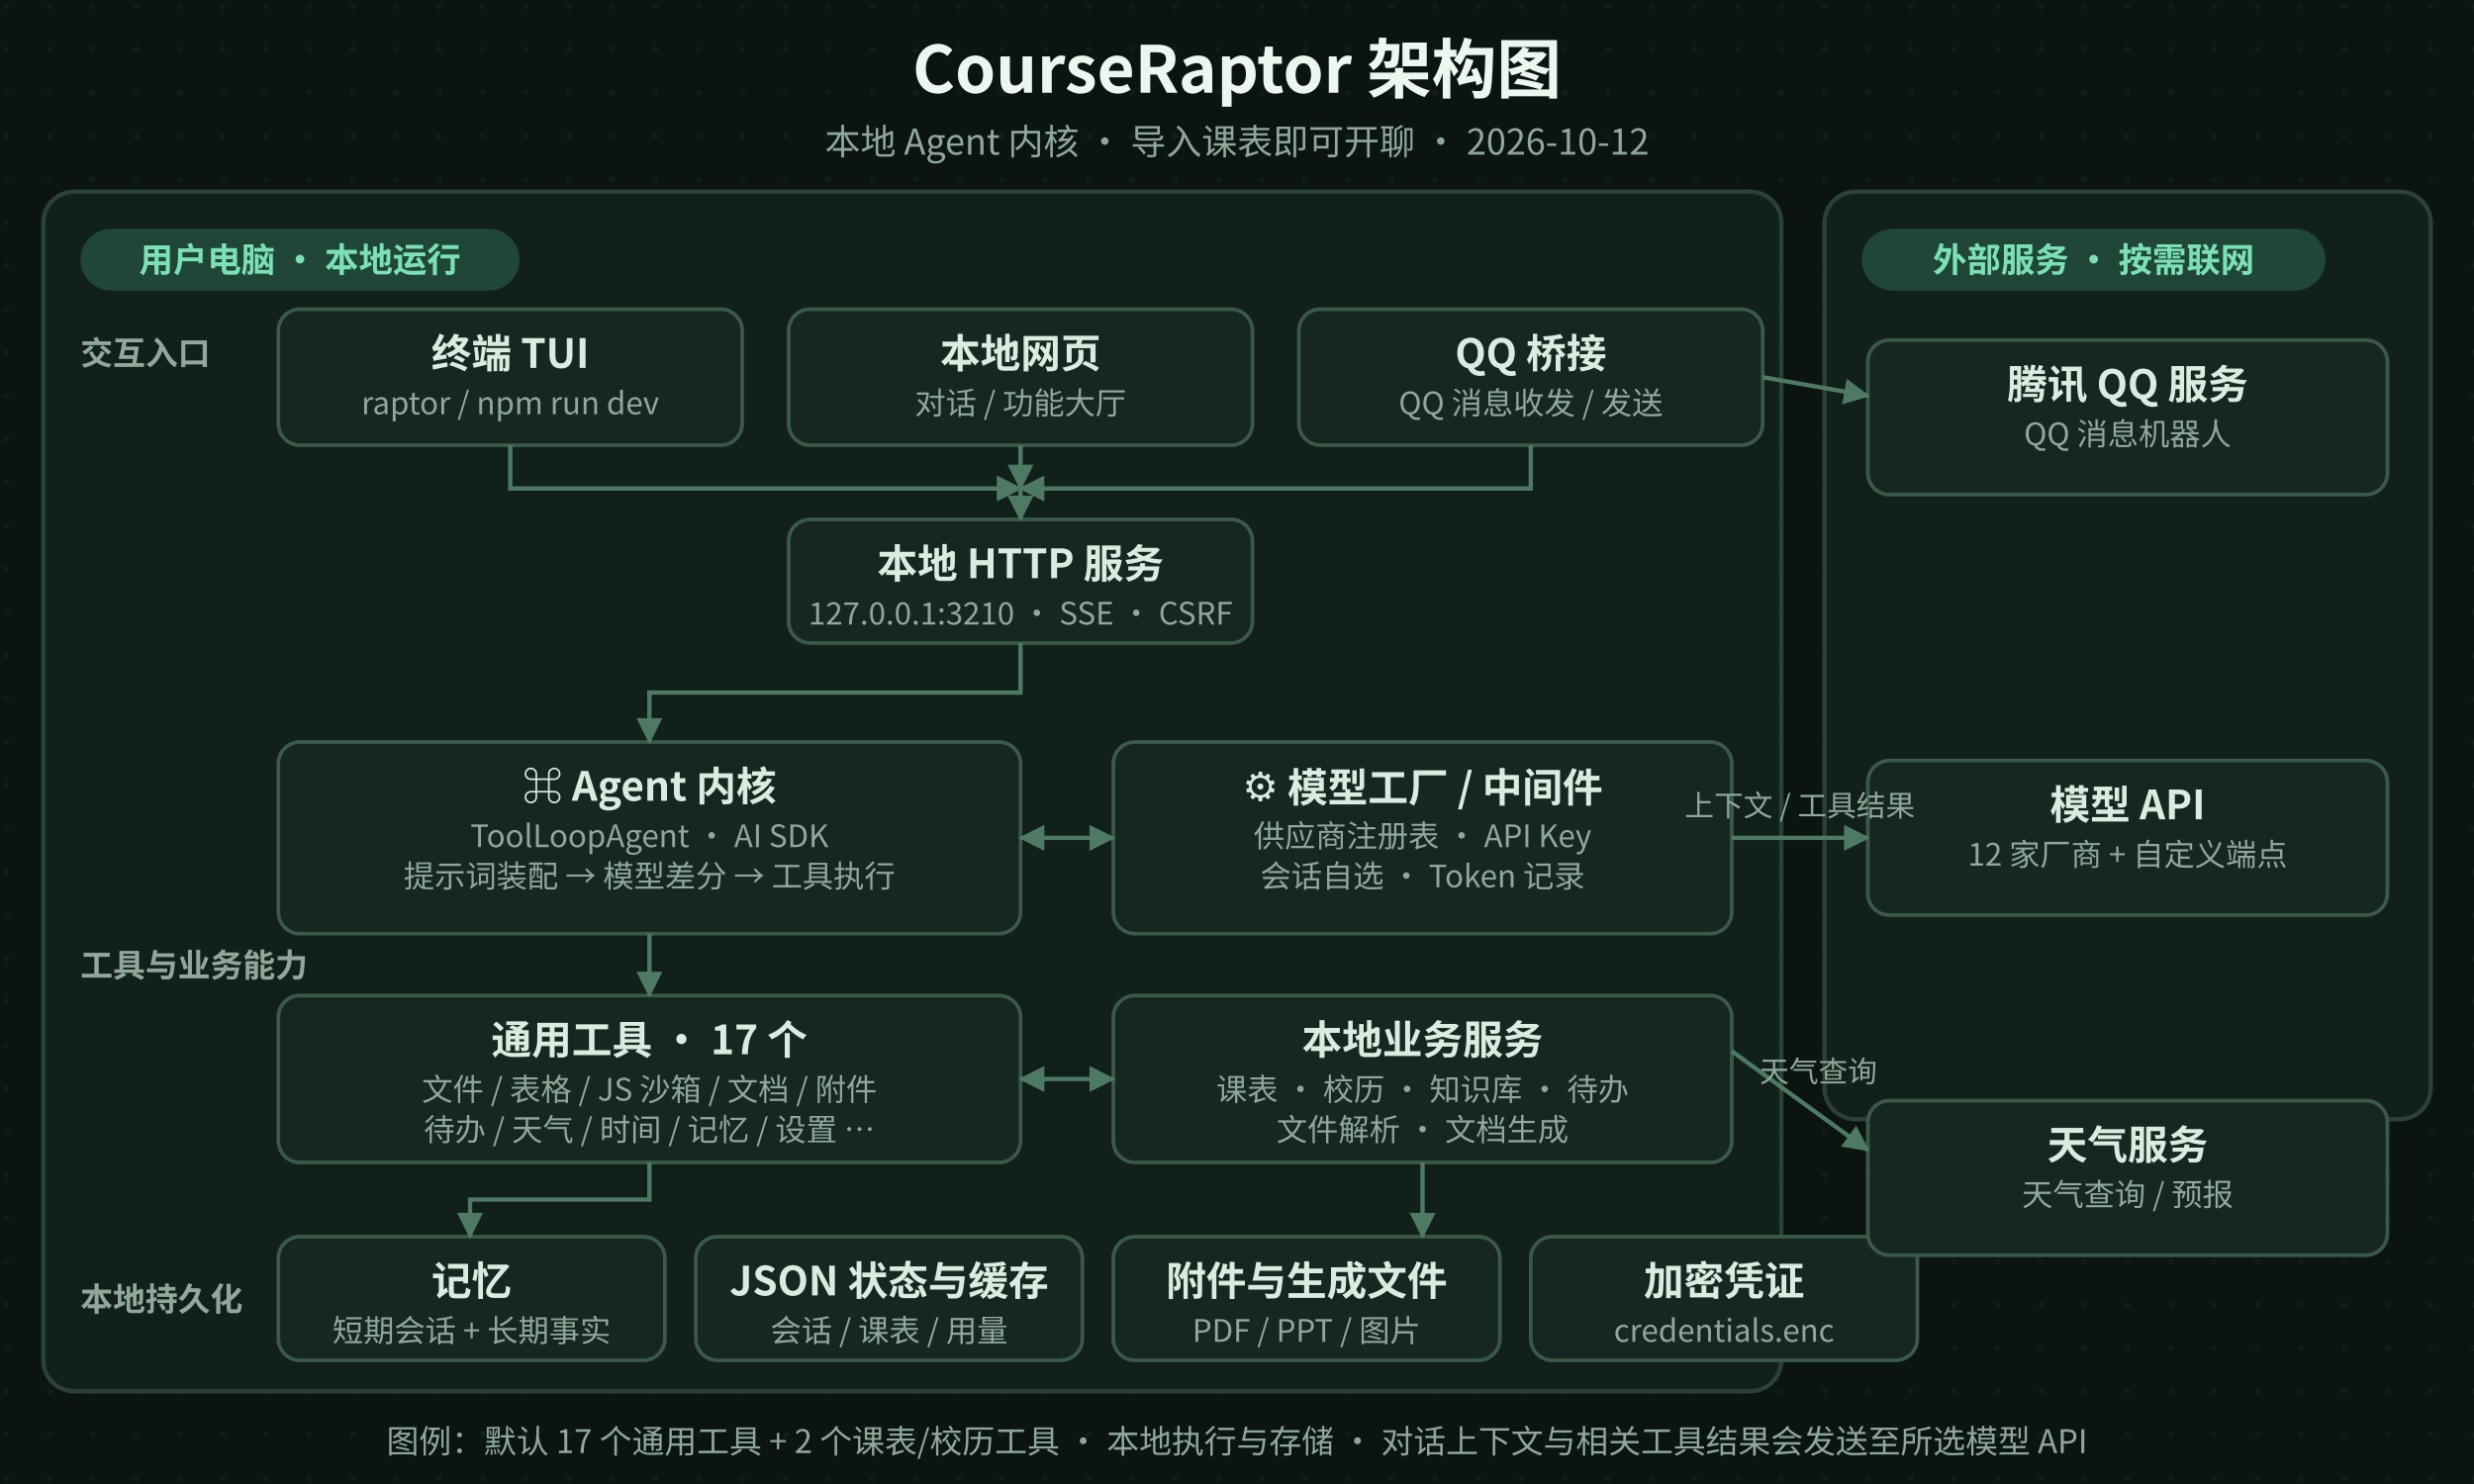
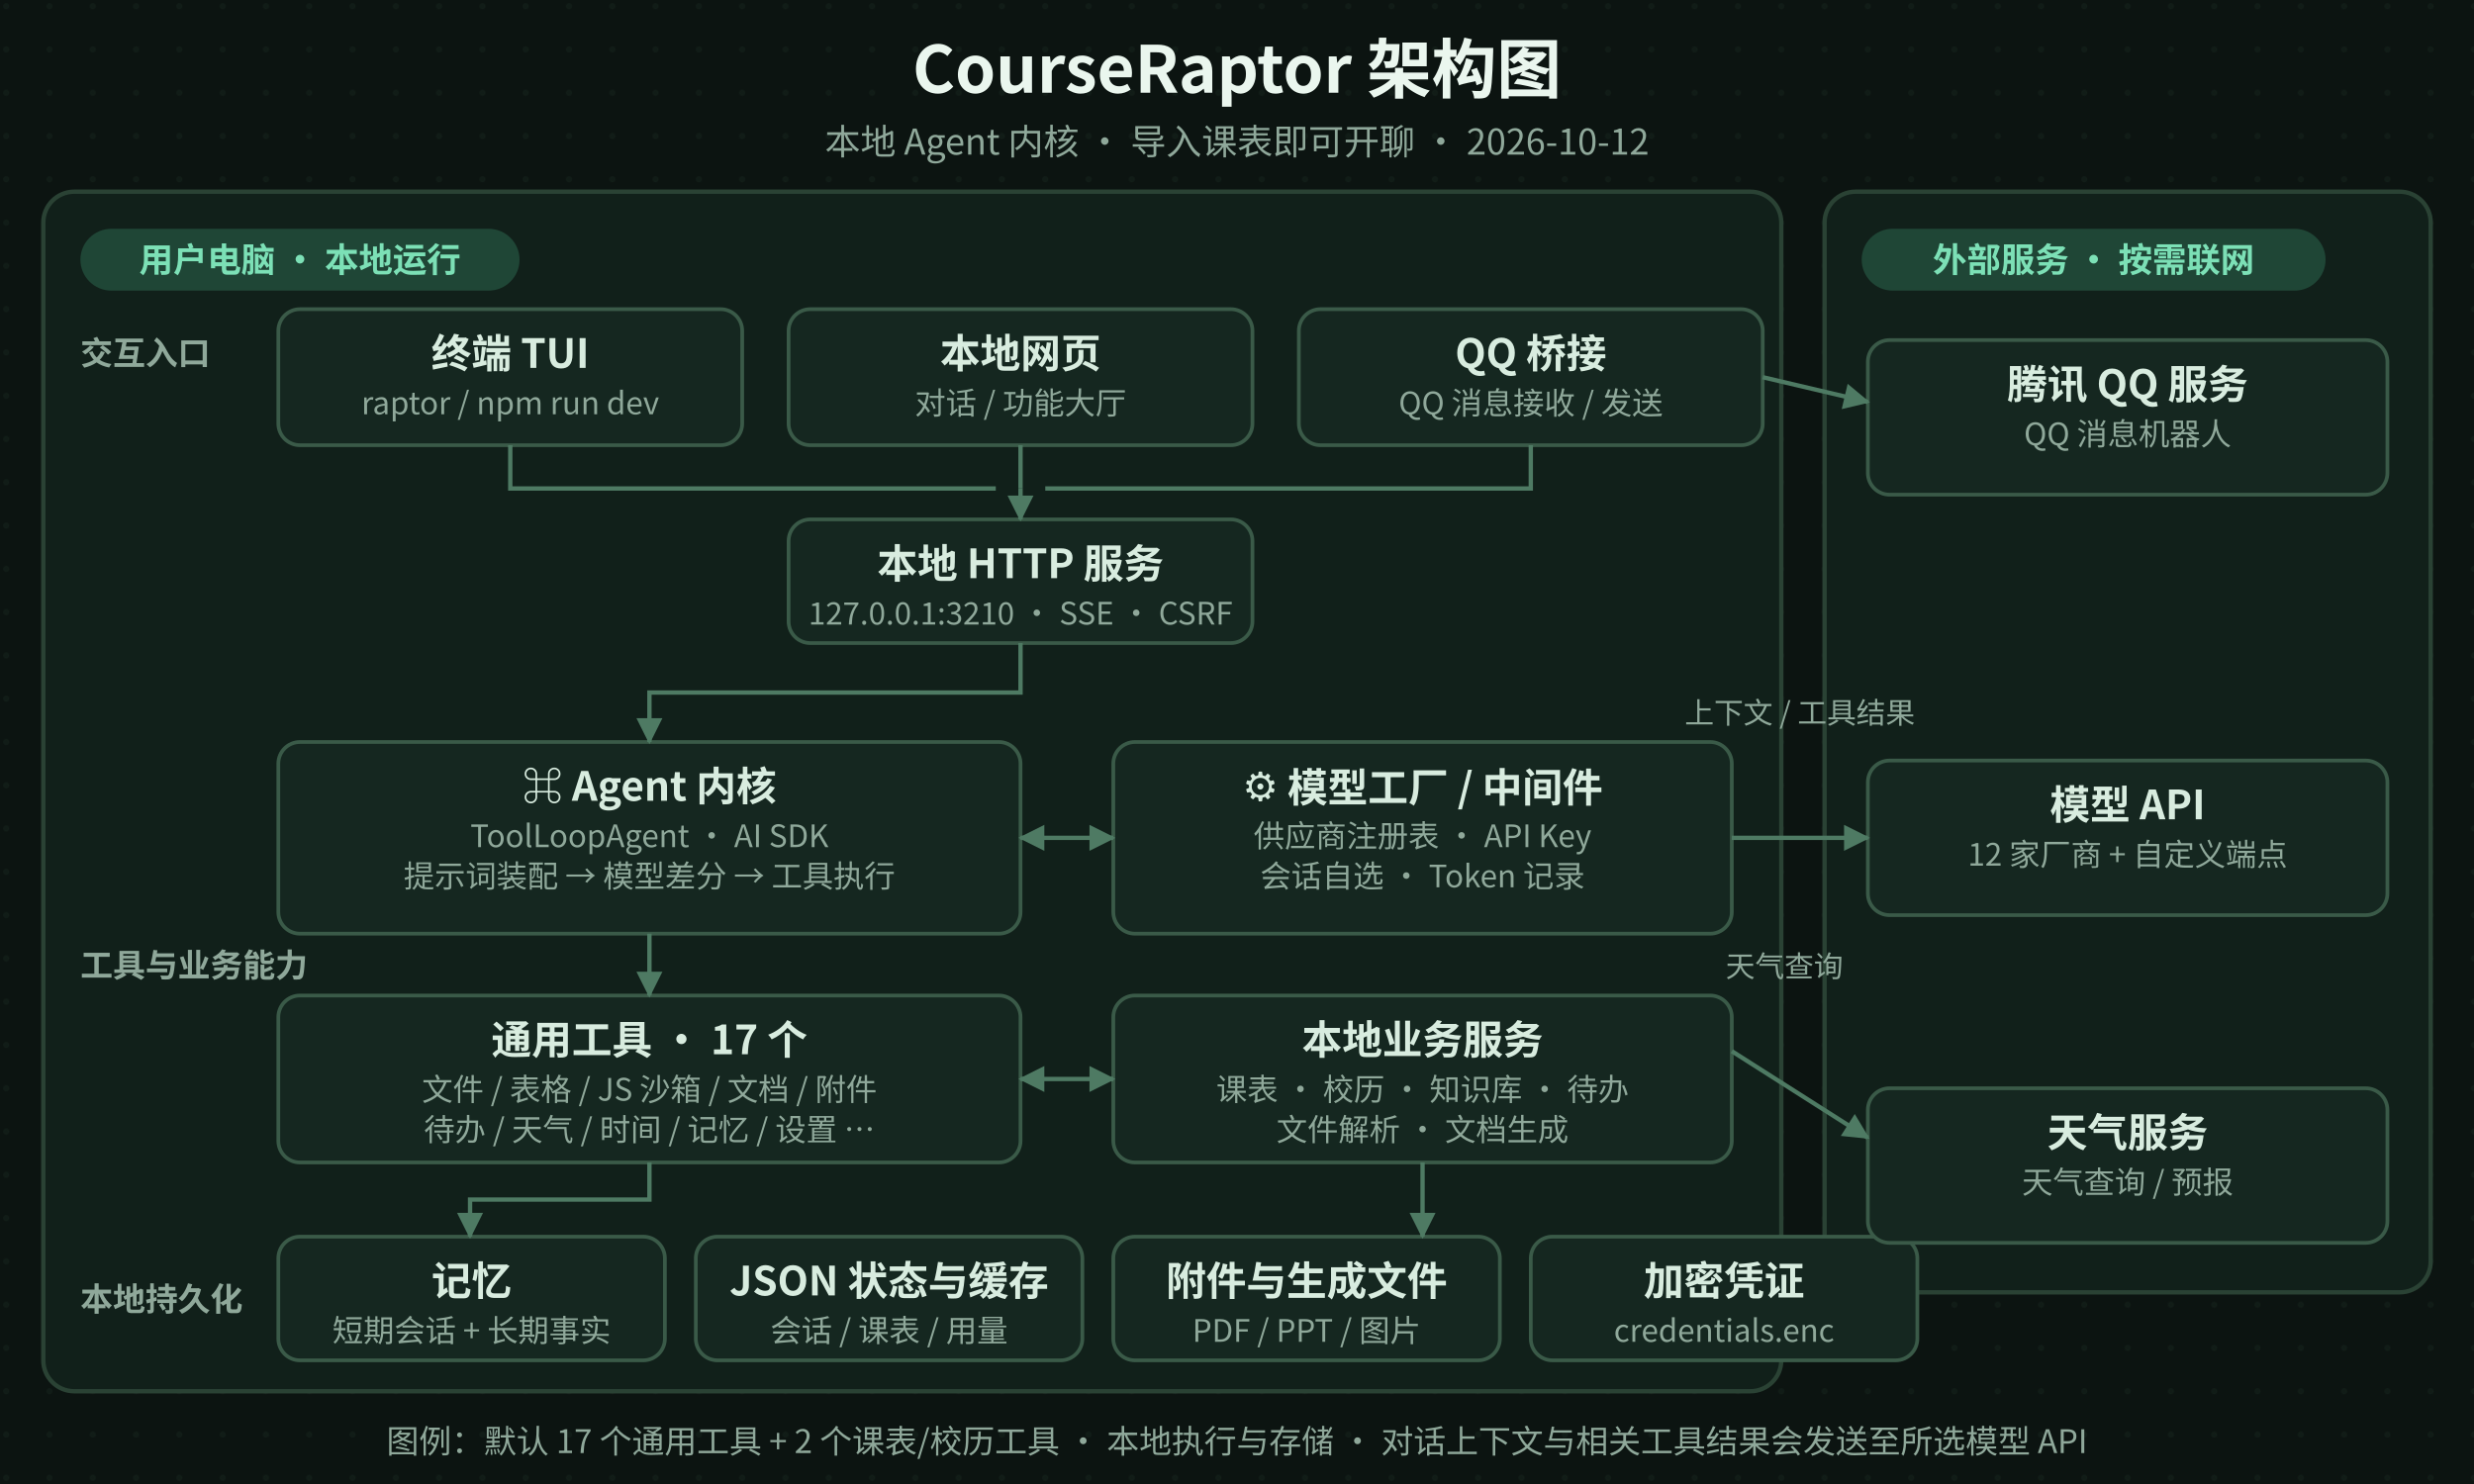
<svg xmlns="http://www.w3.org/2000/svg" viewBox="0 0 800 480" font-family="Microsoft YaHei, PingFang SC, Noto Sans CJK SC, sans-serif">
  <defs>
    <pattern id="dots" width="14" height="14" patternUnits="userSpaceOnUse">
      <circle cx="2" cy="2" r="1" fill="#16241d" />
    </pattern>
    <marker id="ah" markerWidth="7" markerHeight="7" refX="5.5" refY="3" orient="auto">
      <path d="M0,0 L6,3 L0,6 Z" fill="#4e7a63" />
    </marker>
    <marker id="ahs" markerWidth="7" markerHeight="7" refX="0.5" refY="3" orient="auto">
      <path d="M6,0 L0,3 L6,6 Z" fill="#4e7a63" />
    </marker>
  </defs>
  <rect width="800" height="480" fill="#0c1411" />
  <rect width="800" height="480" fill="url(#dots)" opacity="0.5" />
  <text x="400" y="30" text-anchor="middle" font-size="21" font-weight="800" fill="#eaf6ee">CourseRaptor 架构图</text>
  <text x="400" y="50" text-anchor="middle" font-size="11.5" fill="#8fa89a">本地 Agent 内核 · 导入课表即可开聊 · 2026-10-12</text>
  <rect x="14" y="62" width="562" height="388" rx="10" fill="#11201a" stroke="#2a4234" stroke-width="1.4" />
  <rect x="26" y="74" width="142" height="20" rx="10" fill="#1f4636" />
  <text x="97" y="88" text-anchor="middle" font-size="11" font-weight="700" fill="#7ce0b6">用户电脑 · 本地运行</text>
-   <rect x="590" y="62" width="196" height="300" rx="10" fill="#11201a" stroke="#2a4234" stroke-width="1.4" />
+   <rect x="590" y="62" width="196" height="356" rx="10" fill="#11201a" stroke="#2a4234" stroke-width="1.4" />
  <rect x="602" y="74" width="150" height="20" rx="10" fill="#1f4636" />
  <text x="677" y="88" text-anchor="middle" font-size="11" font-weight="700" fill="#7ce0b6">外部服务 · 按需联网</text>
  <text x="26" y="118" font-size="10.5" font-weight="700" fill="#8fa89a">交互入口</text>
  <rect x="90" y="100" width="150" height="44" rx="7" fill="#152720" stroke="#3a5a48" stroke-width="1.2" />
  <text x="165" y="119" text-anchor="middle" font-size="13" font-weight="700" fill="#d8ecdf">终端 TUI</text>
  <text x="165" y="134" text-anchor="middle" font-size="10" fill="#8fa89a">raptor / npm run dev</text>
  <rect x="255" y="100" width="150" height="44" rx="7" fill="#152720" stroke="#3a5a48" stroke-width="1.2" />
  <text x="330" y="119" text-anchor="middle" font-size="13" font-weight="700" fill="#d8ecdf">本地网页</text>
  <text x="330" y="134" text-anchor="middle" font-size="10" fill="#8fa89a">对话 / 功能大厅</text>
  <rect x="420" y="100" width="150" height="44" rx="7" fill="#152720" stroke="#3a5a48" stroke-width="1.2" />
  <text x="495" y="119" text-anchor="middle" font-size="13" font-weight="700" fill="#d8ecdf">QQ 桥接</text>
-   <text x="495" y="134" text-anchor="middle" font-size="10" fill="#8fa89a">QQ 消息收发 / 发送</text>
+   <text x="495" y="134" text-anchor="middle" font-size="10" fill="#8fa89a">QQ 消息接收 / 发送</text>
  <rect x="255" y="168" width="150" height="40" rx="7" fill="#152720" stroke="#3a5a48" stroke-width="1.2" />
  <text x="330" y="187" text-anchor="middle" font-size="13" font-weight="700" fill="#d8ecdf">本地 HTTP 服务</text>
  <text x="330" y="202" text-anchor="middle" font-size="10" fill="#8fa89a">127.0.0.1:3210 · SSE · CSRF</text>
  <rect x="90" y="240" width="240" height="62" rx="7" fill="#152720" stroke="#3a5a48" stroke-width="1.2" />
  <text x="210" y="259" text-anchor="middle" font-size="13" font-weight="700" fill="#d8ecdf">⌘ Agent 内核</text>
  <text x="210" y="274" text-anchor="middle" font-size="10" fill="#8fa89a">ToolLoopAgent · AI SDK</text>
  <text x="210" y="287" text-anchor="middle" font-size="10" fill="#8fa89a">提示词装配 → 模型差分 → 工具执行</text>
  <rect x="360" y="240" width="200" height="62" rx="7" fill="#152720" stroke="#3a5a48" stroke-width="1.2" />
  <text x="460" y="259" text-anchor="middle" font-size="13" font-weight="700" fill="#d8ecdf">⚙ 模型工厂 / 中间件</text>
  <text x="460" y="274" text-anchor="middle" font-size="10" fill="#8fa89a">供应商注册表 · API Key</text>
  <text x="460" y="287" text-anchor="middle" font-size="10" fill="#8fa89a">会话自选 · Token 记录</text>
  <text x="26" y="316" font-size="10.5" font-weight="700" fill="#8fa89a">工具与业务能力</text>
  <rect x="90" y="322" width="240" height="54" rx="7" fill="#152720" stroke="#3a5a48" stroke-width="1.2" />
  <text x="210" y="341" text-anchor="middle" font-size="13" font-weight="700" fill="#d8ecdf">通用工具 · 17 个</text>
  <text x="210" y="356" text-anchor="middle" font-size="10" fill="#8fa89a">文件 / 表格 / JS 沙箱 / 文档 / 附件</text>
  <text x="210" y="369" text-anchor="middle" font-size="10" fill="#8fa89a">待办 / 天气 / 时间 / 记忆 / 设置 …</text>
  <rect x="360" y="322" width="200" height="54" rx="7" fill="#152720" stroke="#3a5a48" stroke-width="1.2" />
  <text x="460" y="341" text-anchor="middle" font-size="13" font-weight="700" fill="#d8ecdf">本地业务服务</text>
  <text x="460" y="356" text-anchor="middle" font-size="10" fill="#8fa89a">课表 · 校历 · 知识库 · 待办</text>
  <text x="460" y="369" text-anchor="middle" font-size="10" fill="#8fa89a">文件解析 · 文档生成</text>
  <text x="26" y="424" font-size="10.5" font-weight="700" fill="#8fa89a">本地持久化</text>
  <rect x="90" y="400" width="125" height="40" rx="7" fill="#152720" stroke="#3a5a48" stroke-width="1.2" />
  <text x="152.5" y="419" text-anchor="middle" font-size="13" font-weight="700" fill="#d8ecdf">记忆</text>
  <text x="152.5" y="434" text-anchor="middle" font-size="10" fill="#8fa89a">短期会话 + 长期事实</text>
  <rect x="225" y="400" width="125" height="40" rx="7" fill="#152720" stroke="#3a5a48" stroke-width="1.2" />
  <text x="287.5" y="419" text-anchor="middle" font-size="13" font-weight="700" fill="#d8ecdf">JSON 状态与缓存</text>
  <text x="287.5" y="434" text-anchor="middle" font-size="10" fill="#8fa89a">会话 / 课表 / 用量</text>
  <rect x="360" y="400" width="125" height="40" rx="7" fill="#152720" stroke="#3a5a48" stroke-width="1.2" />
  <text x="422.5" y="419" text-anchor="middle" font-size="13" font-weight="700" fill="#d8ecdf">附件与生成文件</text>
  <text x="422.5" y="434" text-anchor="middle" font-size="10" fill="#8fa89a">PDF / PPT / 图片</text>
  <rect x="495" y="400" width="125" height="40" rx="7" fill="#152720" stroke="#3a5a48" stroke-width="1.2" />
  <text x="557.5" y="419" text-anchor="middle" font-size="13" font-weight="700" fill="#d8ecdf">加密凭证</text>
  <text x="557.5" y="434" text-anchor="middle" font-size="10" fill="#8fa89a">credentials.enc</text>
  <rect x="604" y="110" width="168" height="50" rx="7" fill="#152720" stroke="#3a5a48" stroke-width="1.2" />
  <text x="688" y="129" text-anchor="middle" font-size="13" font-weight="700" fill="#d8ecdf">腾讯 QQ 服务</text>
  <text x="688" y="144" text-anchor="middle" font-size="10" fill="#8fa89a">QQ 消息机器人</text>
  <rect x="604" y="246" width="168" height="50" rx="7" fill="#152720" stroke="#3a5a48" stroke-width="1.2" />
  <text x="688" y="265" text-anchor="middle" font-size="13" font-weight="700" fill="#d8ecdf">模型 API</text>
  <text x="688" y="280" text-anchor="middle" font-size="10" fill="#8fa89a">12 家厂商 + 自定义端点</text>
-   <rect x="604" y="356" width="168" height="50" rx="7" fill="#152720" stroke="#3a5a48" stroke-width="1.2" />
-   <text x="688" y="375" text-anchor="middle" font-size="13" font-weight="700" fill="#d8ecdf">天气服务</text>
-   <text x="688" y="390" text-anchor="middle" font-size="10" fill="#8fa89a">天气查询 / 预报</text>
-   <path d="M165,144 L165,158 L330,158" fill="none" stroke="#4e7a63" stroke-width="1.4" marker-end="url(#ah)" />
-   <path d="M330,144 L330,158" fill="none" stroke="#4e7a63" stroke-width="1.4" marker-end="url(#ah)" />
-   <path d="M495,144 L495,158 L330,158" fill="none" stroke="#4e7a63" stroke-width="1.4" marker-end="url(#ah)" />
+   <rect x="604" y="352" width="168" height="50" rx="7" fill="#152720" stroke="#3a5a48" stroke-width="1.2" />
+   <text x="688" y="371" text-anchor="middle" font-size="13" font-weight="700" fill="#d8ecdf">天气服务</text>
+   <text x="688" y="386" text-anchor="middle" font-size="10" fill="#8fa89a">天气查询 / 预报</text>
+   <path d="M165,144 L165,158 L322,158" fill="none" stroke="#4e7a63" stroke-width="1.4" />
+   <path d="M330,144 L330,158" fill="none" stroke="#4e7a63" stroke-width="1.4" />
+   <path d="M495,144 L495,158 L338,158" fill="none" stroke="#4e7a63" stroke-width="1.4" />
  <path d="M330,158 L330,168" fill="none" stroke="#4e7a63" stroke-width="1.4" marker-end="url(#ah)" />
  <path d="M330,208 L330,224 L210,224 L210,240" fill="none" stroke="#4e7a63" stroke-width="1.4" marker-end="url(#ah)" />
  <path d="M330,271 L360,271" fill="none" stroke="#4e7a63" stroke-width="1.4" marker-end="url(#ah)" marker-start="url(#ahs)" />
  <path d="M560,271 L604,271" fill="none" stroke="#4e7a63" stroke-width="1.4" marker-end="url(#ah)" />
-   <text x="582" y="264" font-size="9.5" fill="#8fa89a" text-anchor="middle">上下文 / 工具结果</text>
-   <path d="M570,122 L604,128" fill="none" stroke="#4e7a63" stroke-width="1.4" marker-end="url(#ah)" />
+   <text x="582" y="234" font-size="9.5" fill="#8fa89a" text-anchor="middle">上下文 / 工具结果</text>
+   <path d="M570,122 L604,130" fill="none" stroke="#4e7a63" stroke-width="1.4" marker-end="url(#ah)" />
  <path d="M210,302 L210,322" fill="none" stroke="#4e7a63" stroke-width="1.4" marker-end="url(#ah)" />
  <path d="M330,349 L360,349" fill="none" stroke="#4e7a63" stroke-width="1.4" marker-end="url(#ah)" marker-start="url(#ahs)" />
-   <path d="M560,340 L604,372" fill="none" stroke="#4e7a63" stroke-width="1.4" marker-end="url(#ah)" />
-   <text x="588" y="350" font-size="9.5" fill="#8fa89a" text-anchor="middle">天气查询</text>
+   <path d="M560,340 L604,368" fill="none" stroke="#4e7a63" stroke-width="1.4" marker-end="url(#ah)" />
+   <text x="596" y="316" font-size="9.5" fill="#8fa89a" text-anchor="end">天气查询</text>
  <path d="M460,376 L460,400" fill="none" stroke="#4e7a63" stroke-width="1.4" marker-end="url(#ah)" />
  <path d="M210,376 L210,388 L152,388 L152,400" fill="none" stroke="#4e7a63" stroke-width="1.4" marker-end="url(#ah)" />
  <text x="400" y="470" text-anchor="middle" font-size="10.5" fill="#8fa89a">图例：默认 17 个通用工具 + 2 个课表/校历工具 · 本地执行与存储 · 对话上下文与相关工具结果会发送至所选模型 API</text>
</svg>
